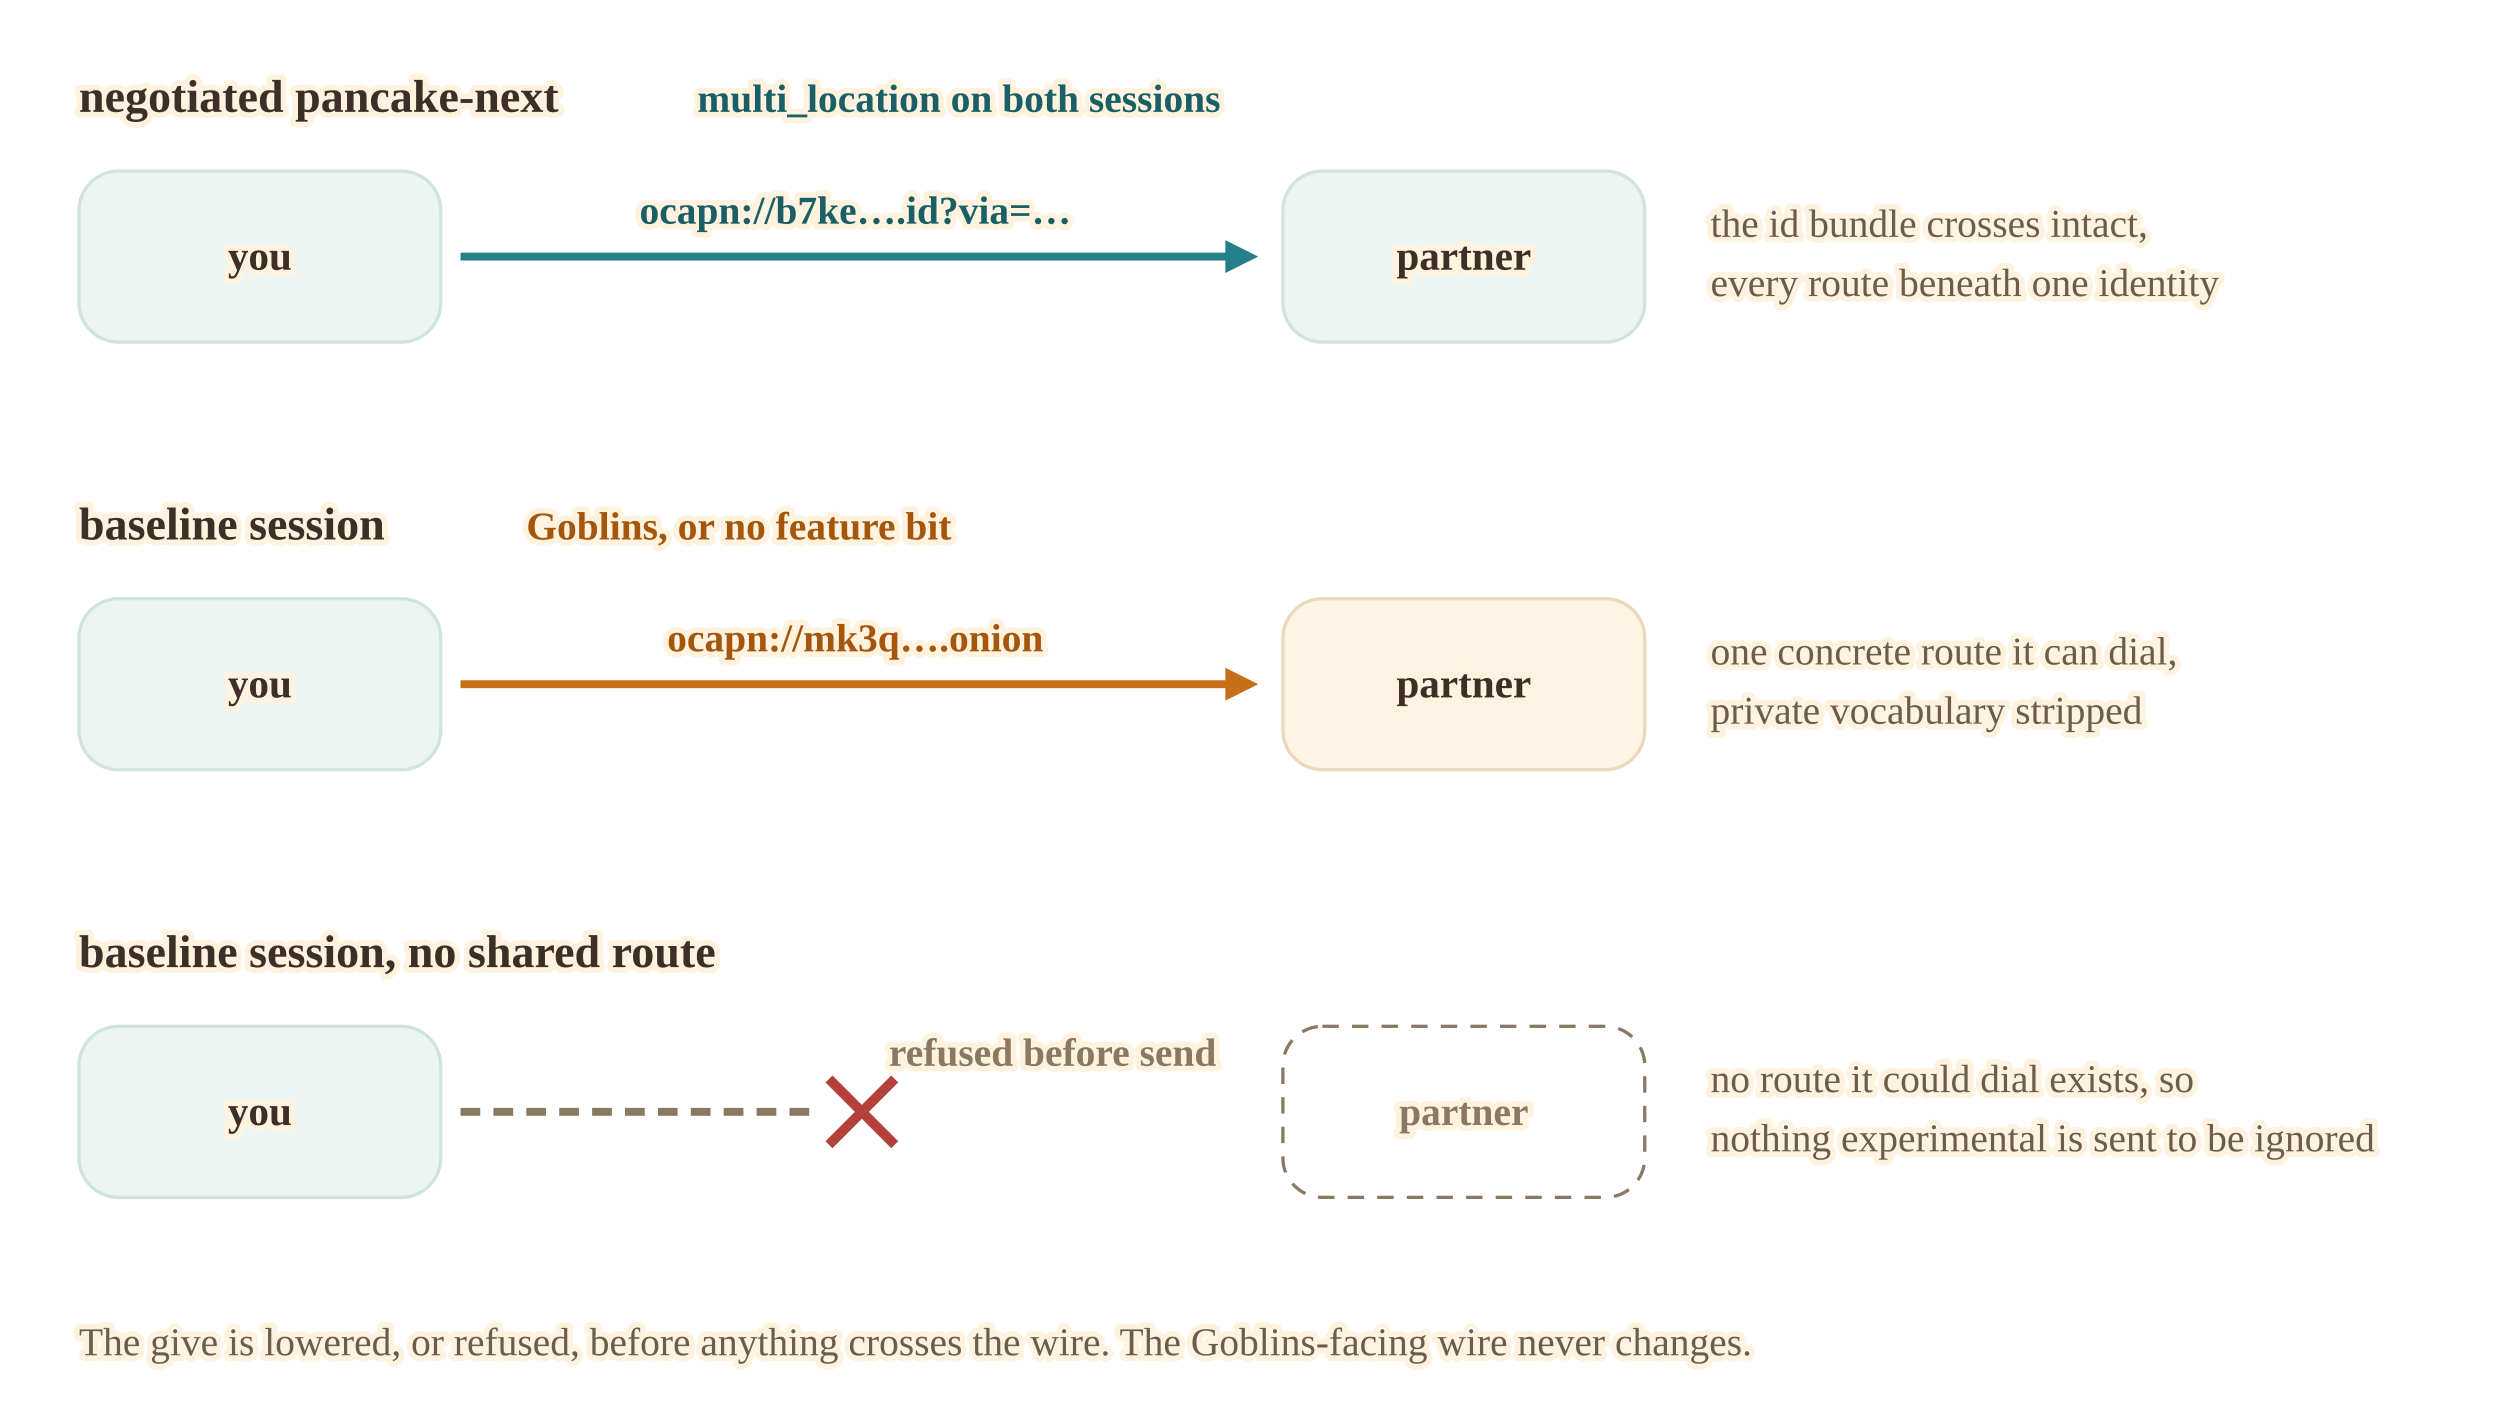
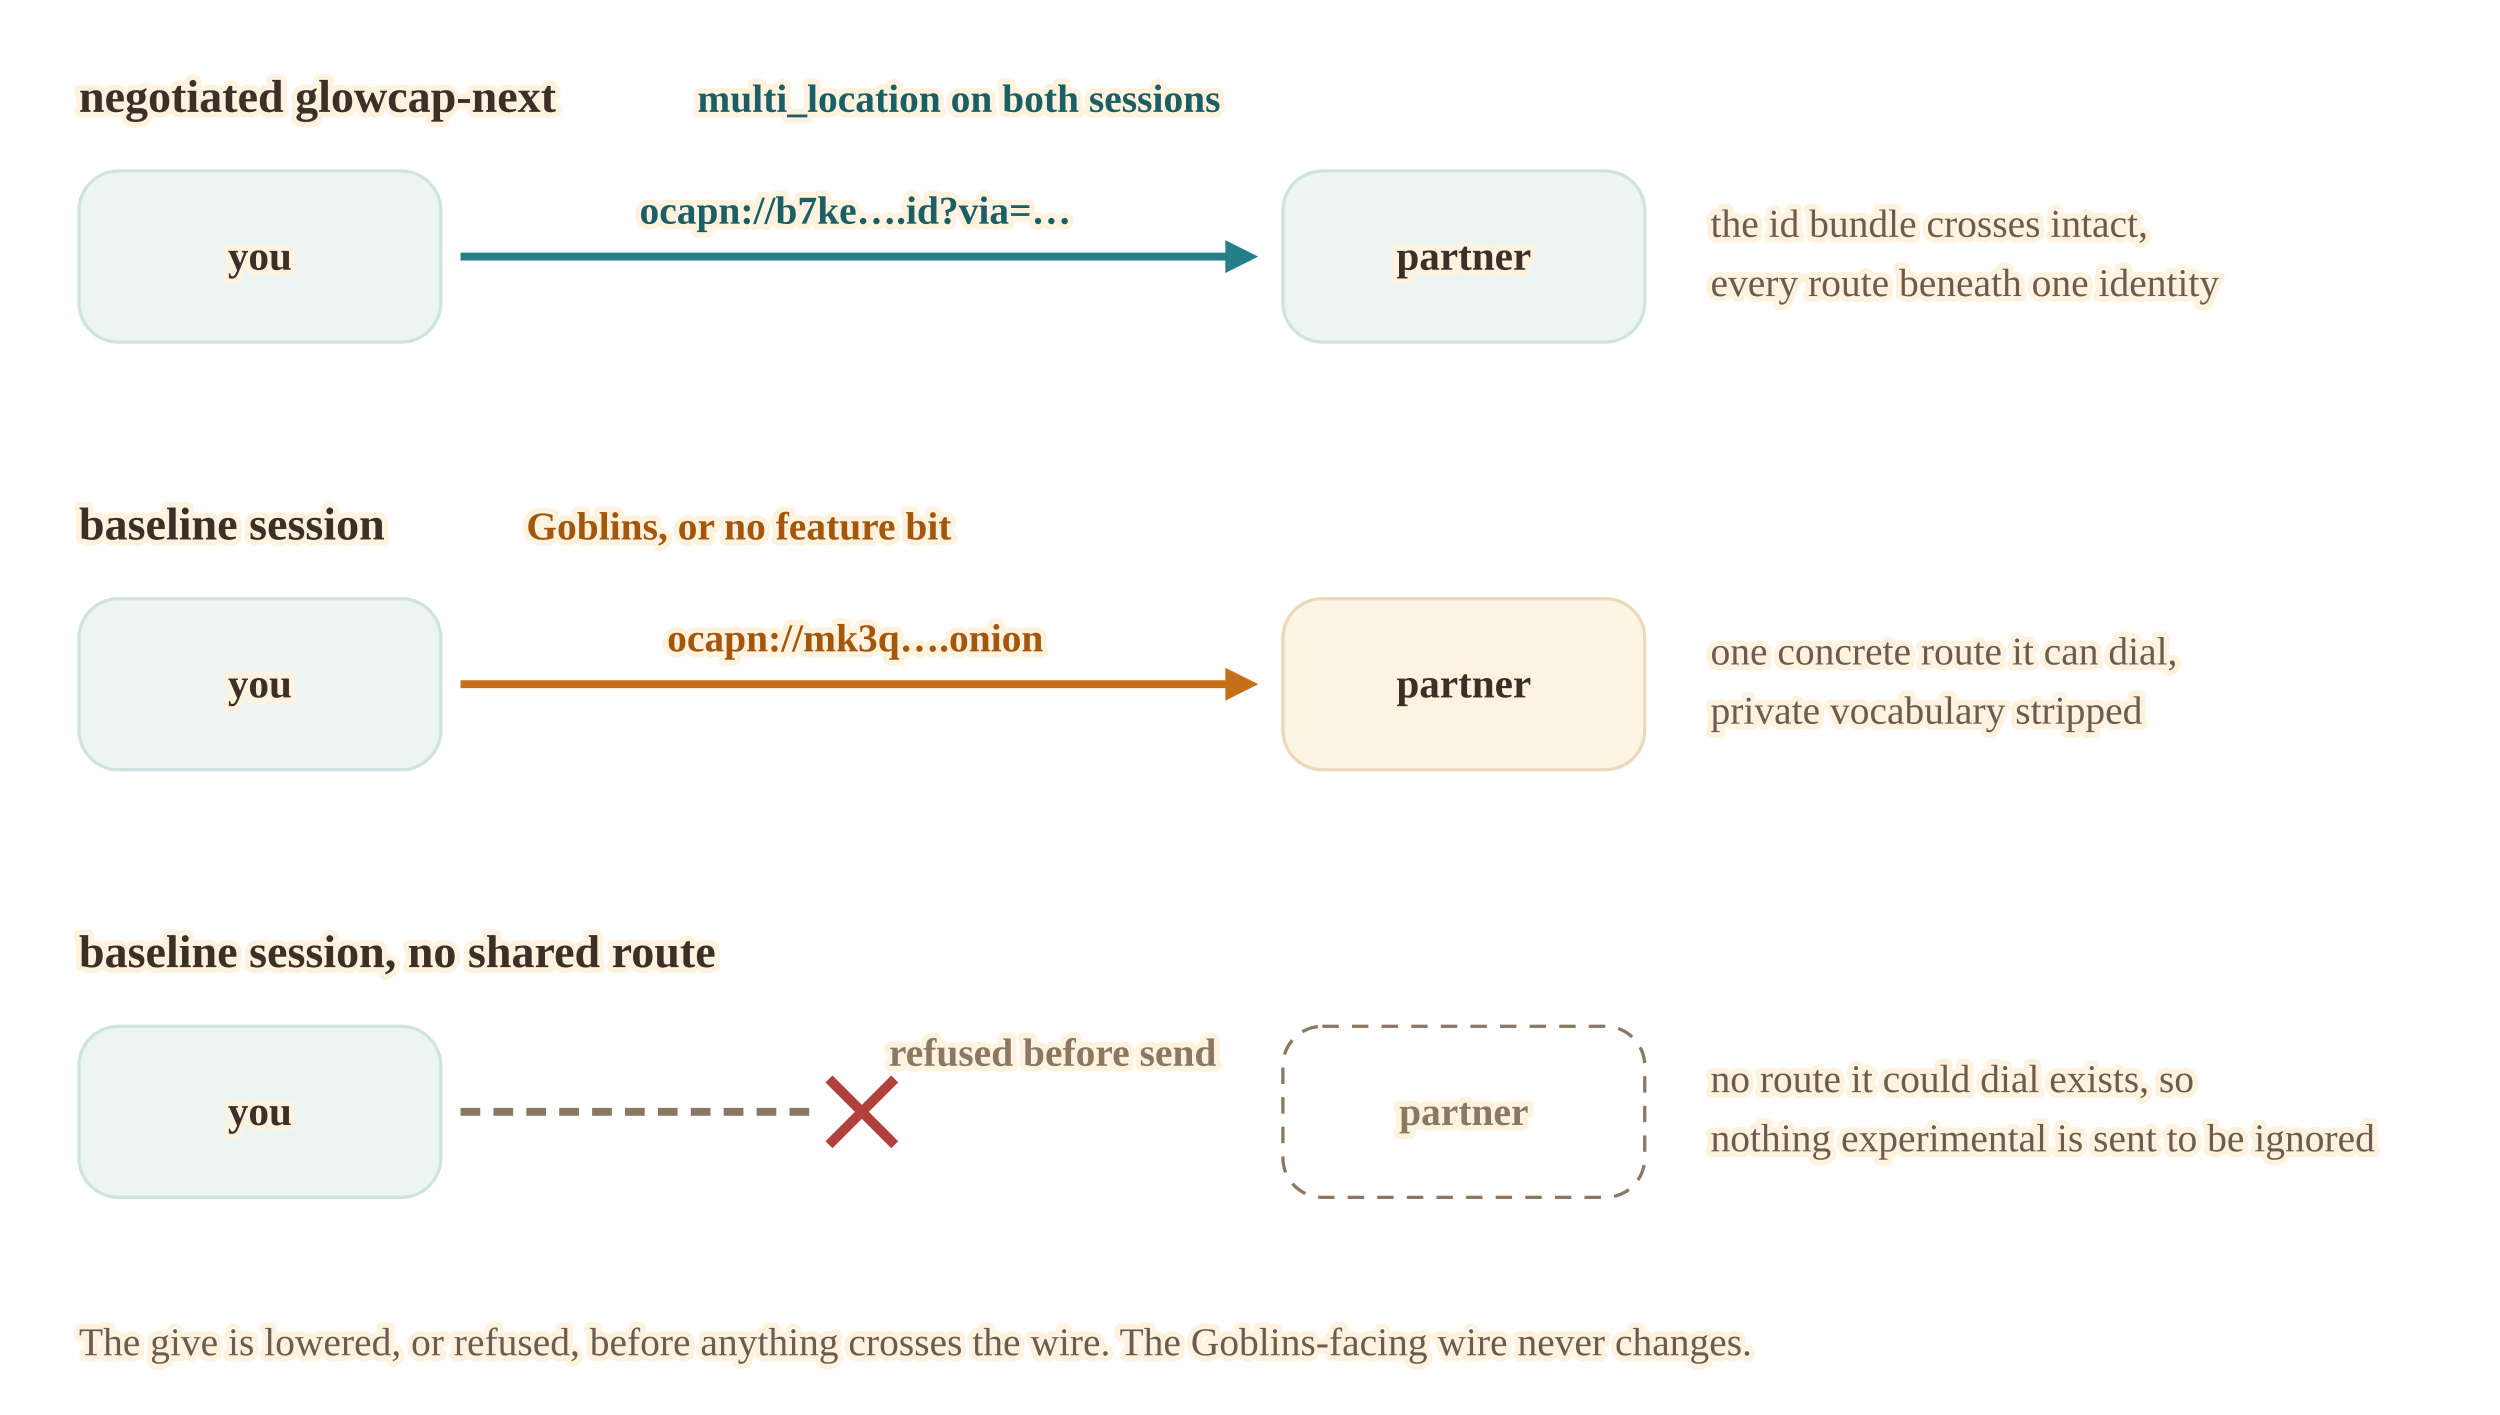
- <svg xmlns="http://www.w3.org/2000/svg" viewBox="0 0 760 430" width="760" height="430" role="img" aria-label="Three partners, three outcomes. A partner that negotiated the pancake-next multi_location feature receives the id bundle intact. A baseline partner such as Goblins receives one concrete route it can dial, with the private vocabulary stripped. A baseline partner with no route it could dial gets nothing: the give is refused before send.">
+ <svg xmlns="http://www.w3.org/2000/svg" viewBox="0 0 760 430" width="760" height="430" role="img" aria-label="Three partners, three outcomes. A partner that negotiated the glowcap-next multi_location feature receives the id bundle intact. A baseline partner such as Goblins receives one concrete route it can dial, with the private vocabulary stripped. A baseline partner with no route it could dial gets nothing: the give is refused before send.">
  <style>text { font-family: var(--font-sans, system-ui, -apple-system, "Segoe UI", sans-serif); paint-order: stroke; stroke: var(--paper, #fff3df); stroke-width: 3.5px; stroke-linejoin: round; }
    .title { font-size: 14px; font-weight: 700; fill: var(--ink, #3a3027); }
    .sub { font-size: 12px; fill: var(--ink-soft, #6b5d4d); }
    .chip { font-size: 12.5px; font-weight: 700; fill: var(--ink, #3a3027); }
    .mono { font-family: var(--font-mono, ui-monospace, "SF Mono", "Cascadia Code", monospace); font-size: 12px; font-weight: 600; }
    .ok { font-size: 12px; font-weight: 600; fill: var(--teal-deep, #1b5f66); }
    .warn { font-size: 12px; font-weight: 600; fill: var(--accent-deep, #a4560c); }
    .dead { font-size: 12px; font-weight: 600; fill: var(--dia-muted, #8a7862); }</style>
-   <text x="24" y="34" class="title">negotiated pancake-next</text>
+   <text x="24" y="34" class="title">negotiated glowcap-next</text>
  <text x="212" y="34" class="ok">multi_location on both sessions</text>
  <rect x="24" y="52" width="110" height="52" rx="12" fill="var(--dia-cool-fill, #edf5f3)" stroke="var(--dia-cool-strong, #cfe4e1)" />
  <text x="79" y="82" text-anchor="middle" class="chip">you</text>
  <path d="M140 78 H 380" fill="none" stroke="var(--teal, #257f88)" stroke-width="2.4" />
  <g transform="translate(380 78)">
    <path d="M-7.5 -5 L2.5 0 L-7.5 5 z" fill="var(--teal, #257f88)" stroke="none" />
  </g>
  <text x="260" y="68" text-anchor="middle" class="mono" fill="var(--teal-deep, #1b5f66)">ocapn://b7ke….id?via=…</text>
  <rect x="390" y="52" width="110" height="52" rx="12" fill="var(--dia-cool-fill, #edf5f3)" stroke="var(--dia-cool-strong, #cfe4e1)" />
  <text x="445" y="82" text-anchor="middle" class="chip">partner</text>
  <text x="520" y="72" class="sub">the id bundle crosses intact,</text>
  <text x="520" y="90" class="sub">every route beneath one identity</text>
  <text x="24" y="164" class="title">baseline session</text>
  <text x="160" y="164" class="warn">Goblins, or no feature bit</text>
  <rect x="24" y="182" width="110" height="52" rx="12" fill="var(--dia-cool-fill, #edf5f3)" stroke="var(--dia-cool-strong, #cfe4e1)" />
  <text x="79" y="212" text-anchor="middle" class="chip">you</text>
  <path d="M140 208 H 380" fill="none" stroke="var(--accent, #c76f18)" stroke-width="2.4" />
  <g transform="translate(380 208)">
    <path d="M-7.5 -5 L2.5 0 L-7.5 5 z" fill="var(--accent, #c76f18)" stroke="none" />
  </g>
  <text x="260" y="198" text-anchor="middle" class="mono" fill="var(--accent-deep, #a4560c)">ocapn://mk3q….onion</text>
  <rect x="390" y="182" width="110" height="52" rx="12" fill="var(--dia-warm-fill, #fdf4e3)" stroke="var(--dia-warm-rule, #ead9bb)" />
  <text x="445" y="212" text-anchor="middle" class="chip">partner</text>
  <text x="520" y="202" class="sub">one concrete route it can dial,</text>
  <text x="520" y="220" class="sub">private vocabulary stripped</text>
  <text x="24" y="294" class="title">baseline session, no shared route</text>
  <rect x="24" y="312" width="110" height="52" rx="12" fill="var(--dia-cool-fill, #edf5f3)" stroke="var(--dia-cool-strong, #cfe4e1)" />
  <text x="79" y="342" text-anchor="middle" class="chip">you</text>
  <path d="M140 338 H 246" fill="none" stroke="var(--dia-muted, #8a7862)" stroke-width="2.4" stroke-dasharray="6 4" />
  <path d="M252 328 L272 348 M272 328 L252 348" fill="none" stroke="var(--dia-danger, #b3403a)" stroke-width="3" />
  <text x="320" y="324" text-anchor="middle" class="dead">refused before send</text>
  <rect x="390" y="312" width="110" height="52" rx="12" fill="none" stroke="var(--dia-muted, #8a7862)" stroke-dasharray="5 4" />
  <text x="445" y="342" text-anchor="middle" class="dead">partner</text>
  <text x="520" y="332" class="sub">no route it could dial exists, so</text>
  <text x="520" y="350" class="sub">nothing experimental is sent to be ignored</text>
  <text x="24" y="412" class="sub">The give is lowered, or refused, before anything crosses the wire. The Goblins-facing wire never changes.</text>
</svg>
